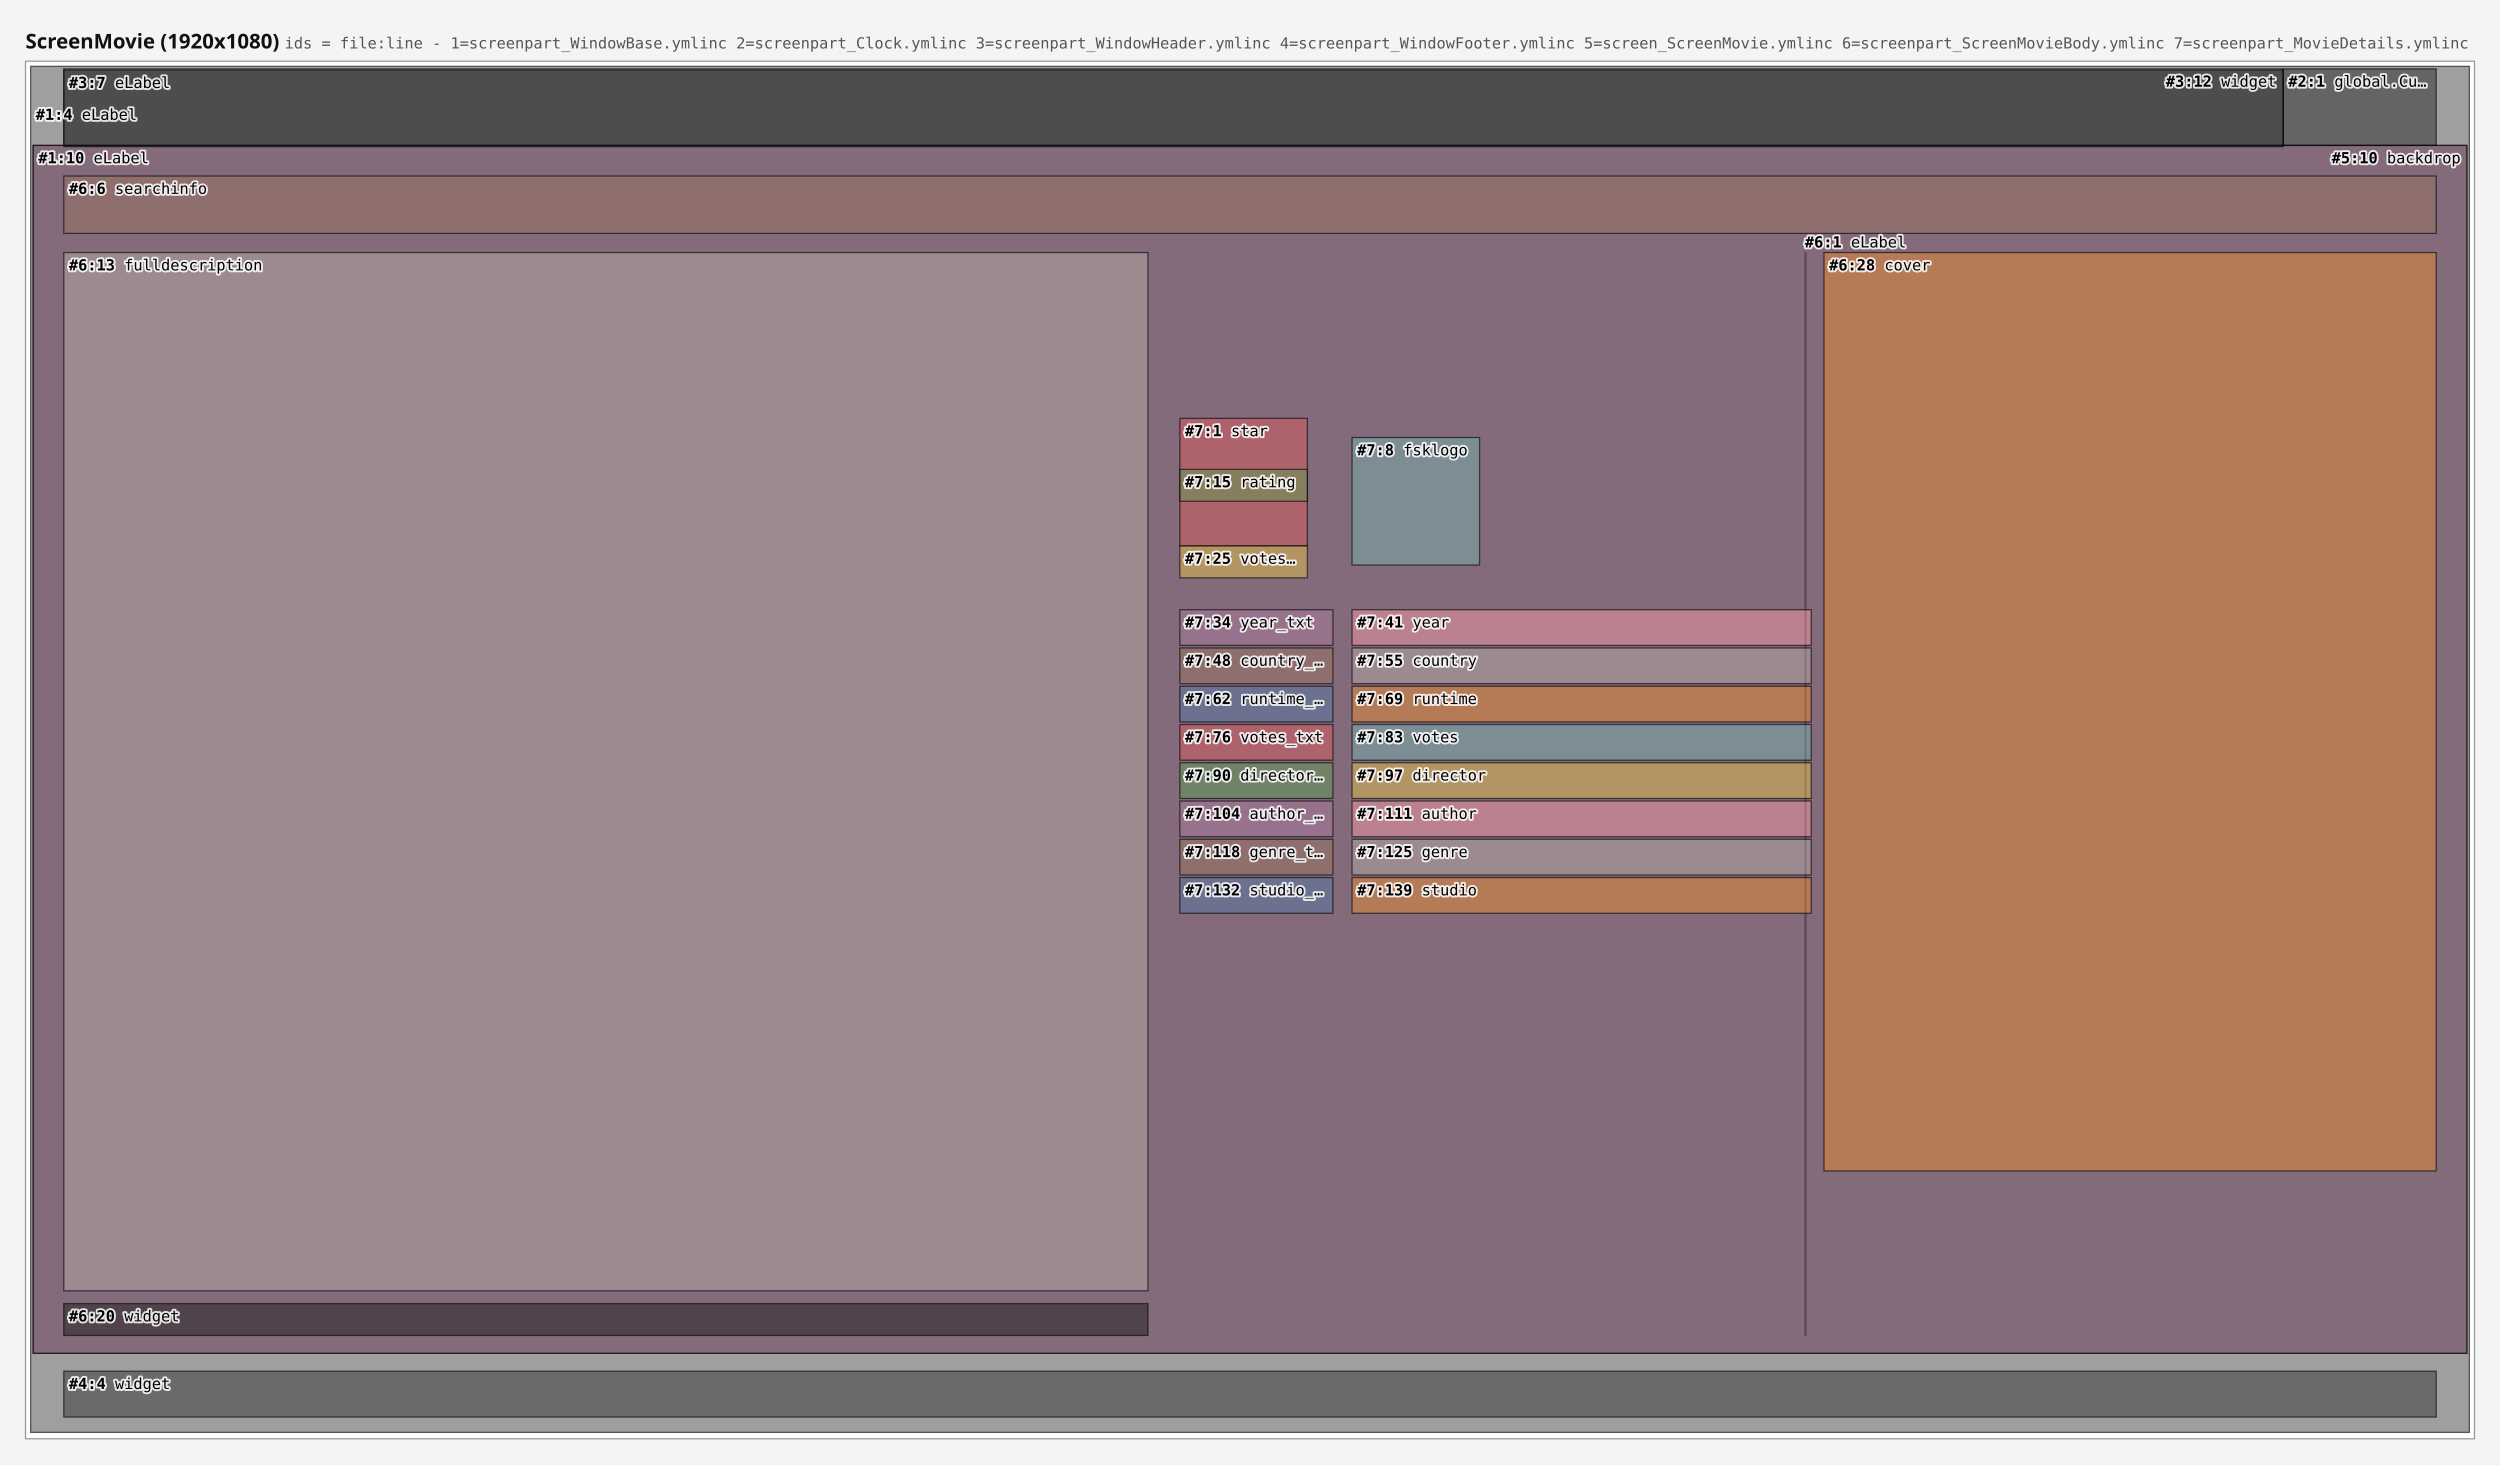
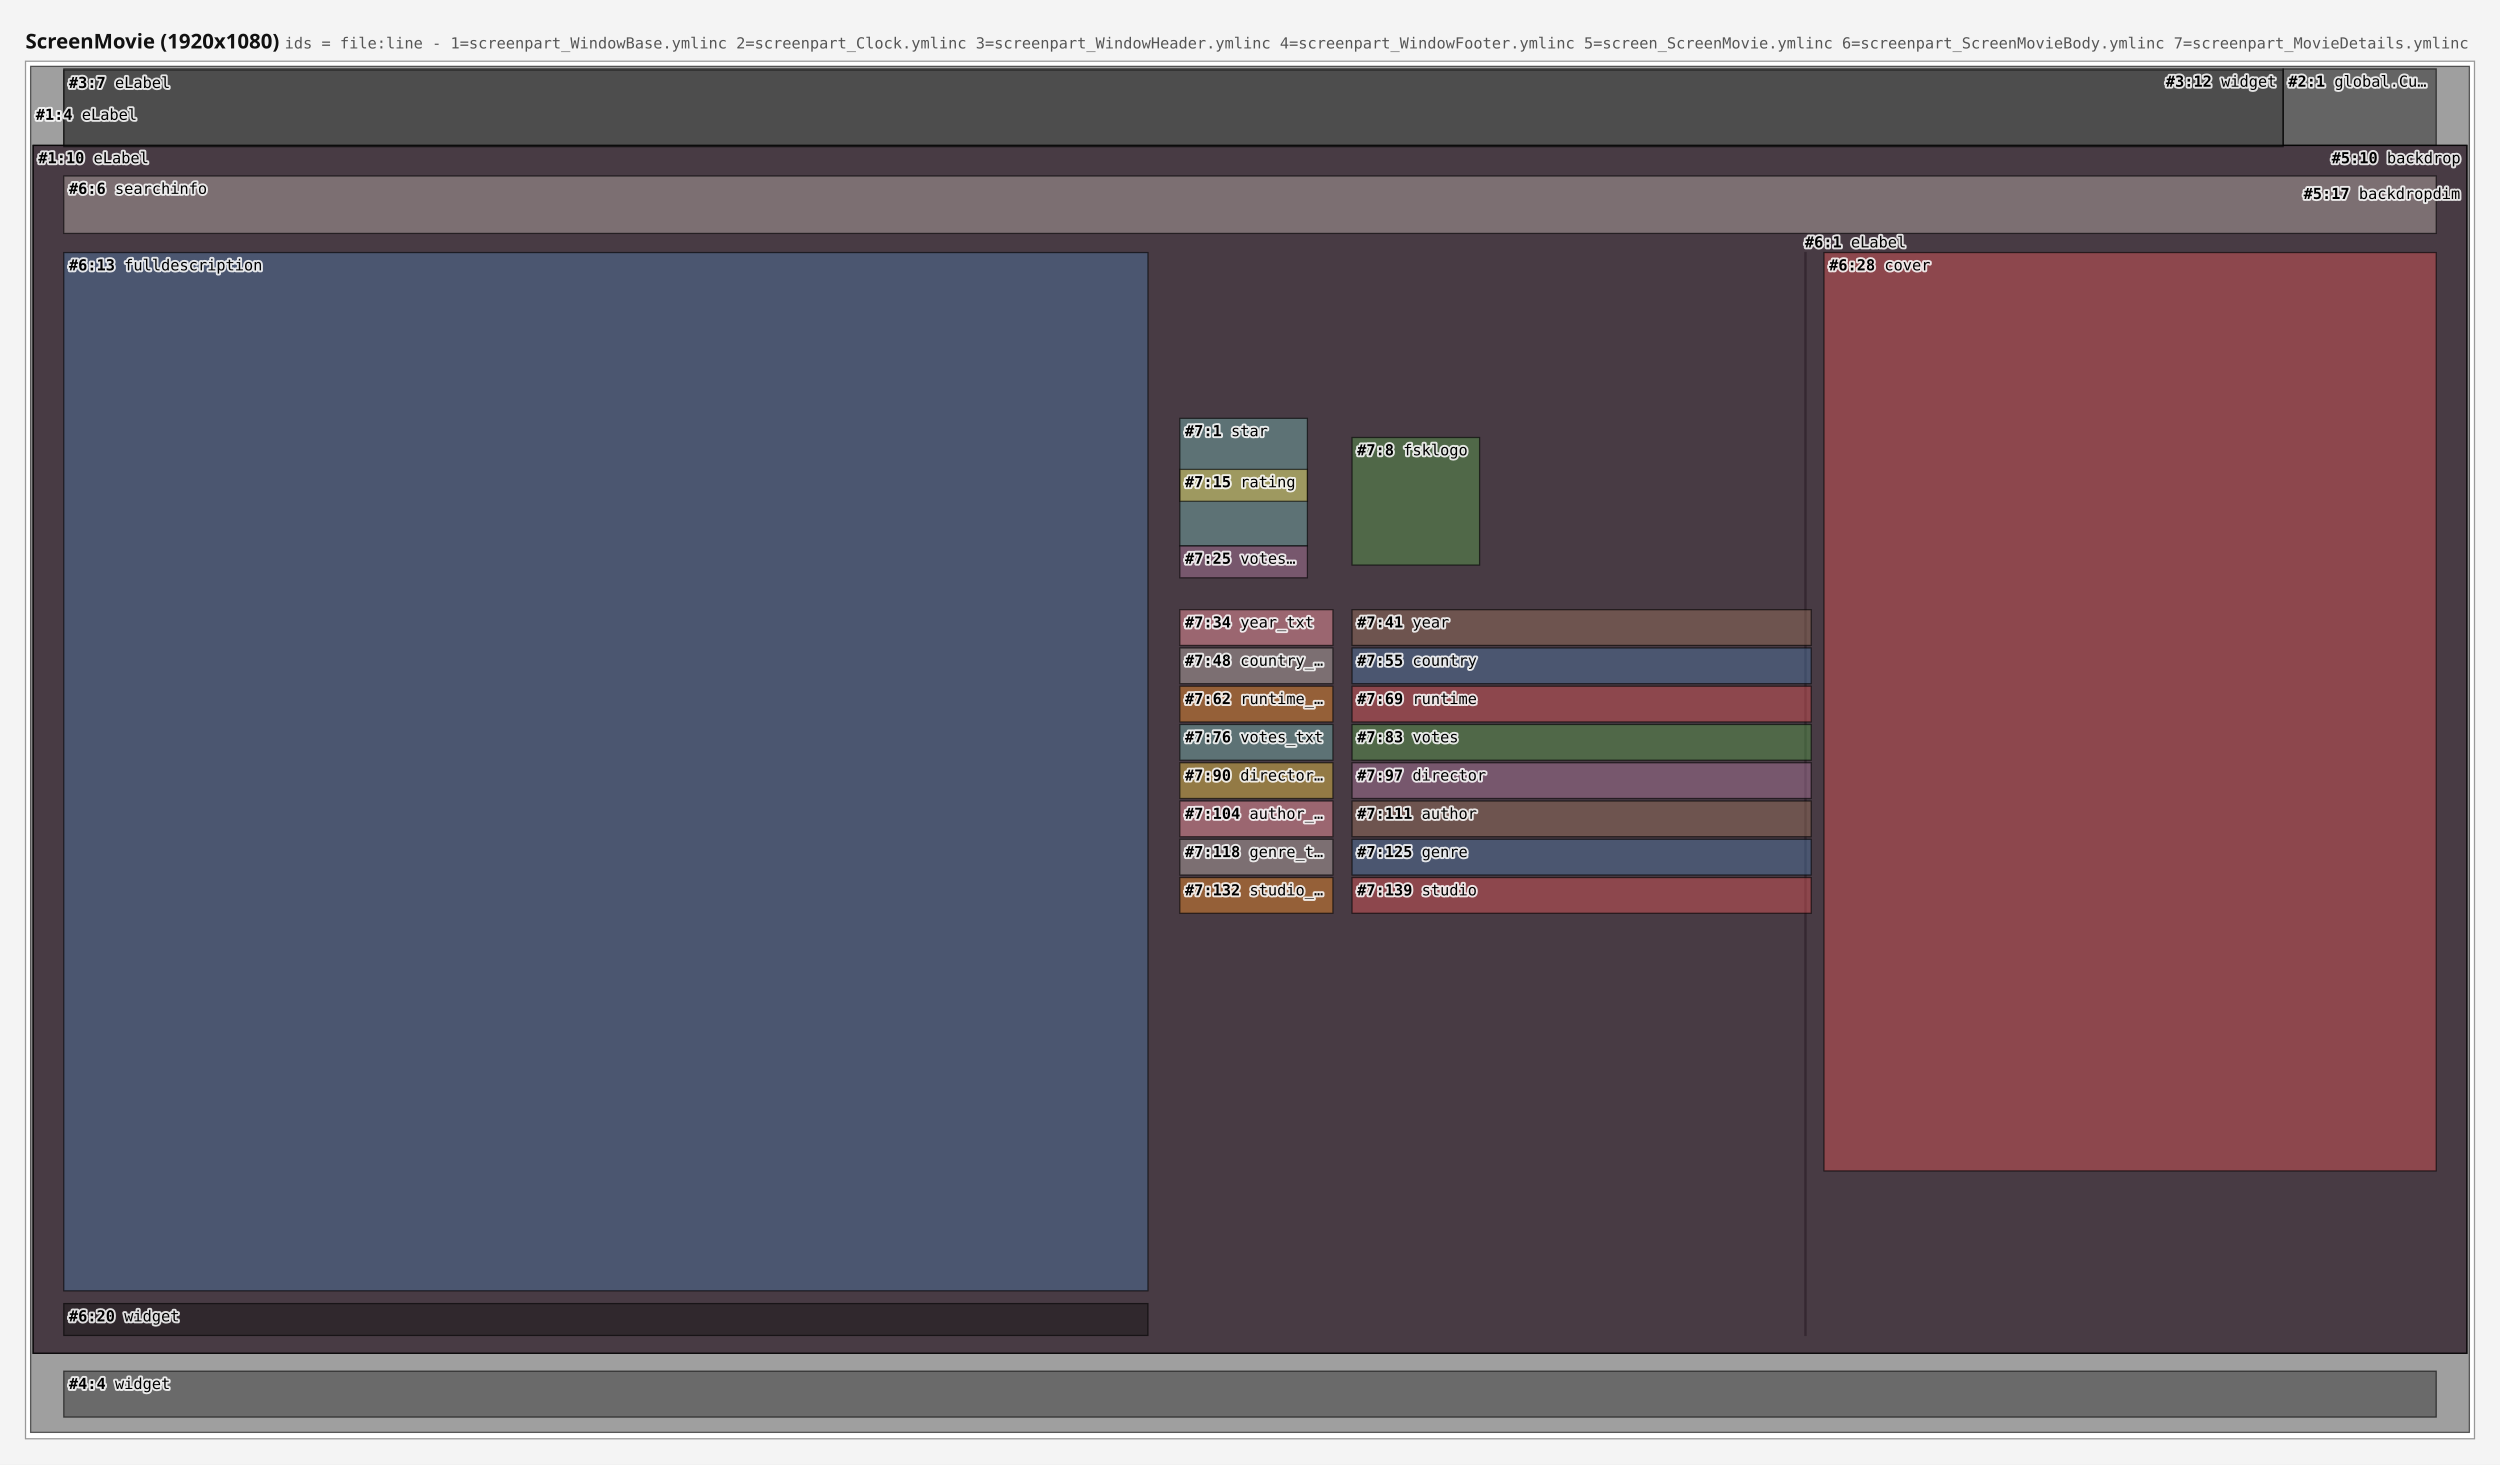
<svg xmlns="http://www.w3.org/2000/svg" width="1960" height="1148" viewBox="0 0 1960 1148">
  <rect x="0" y="0" width="1960" height="1148" fill="#f4f4f4" />
  <text x="20" y="38" font-family="sans-serif" font-size="16" font-weight="bold" fill="#111111">ScreenMovie (1920x1080) <tspan font-family="monospace" font-size="12" font-weight="normal" fill="#555555">ids = file:line - 1=screenpart_WindowBase.ymlinc  2=screenpart_Clock.ymlinc  3=screenpart_WindowHeader.ymlinc  4=screenpart_WindowFooter.ymlinc  5=screen_ScreenMovie.ymlinc  6=screenpart_ScreenMovieBody.ymlinc  7=screenpart_MovieDetails.ymlinc</tspan>
  </text>
  <g data-screen="0" transform="translate(20,48)">
    <rect x="0" y="0" width="1920" height="1080" fill="#ffffff" stroke="#999999" stroke-width="1" />
    <rect data-ref="0:0" data-src="screenpart_WindowBase.ymlinc:4" x="4" y="4" width="1912" height="1071" fill="#2c2c2c" fill-opacity="0.45" stroke="#000000" stroke-opacity="0.6" stroke-width="1" />
    <rect data-ref="0:1" data-src="screenpart_WindowBase.ymlinc:10" x="6" y="66" width="1908" height="947" fill="#121212" fill-opacity="0.45" stroke="#000000" stroke-opacity="0.6" stroke-width="1" />
-     <rect data-ref="0:7" data-src="screenpart_ScreenMovieBody.ymlinc:1" x="1395" y="150" width="1" height="849" fill="#424242" fill-opacity="0.45" stroke="#000000" stroke-opacity="0.6" stroke-width="1" />
+     <rect data-ref="0:8" data-src="screenpart_ScreenMovieBody.ymlinc:1" x="1395" y="150" width="1" height="849" fill="#424242" fill-opacity="0.45" stroke="#000000" stroke-opacity="0.6" stroke-width="1" />
    <rect data-ref="0:6" data-src="screen_ScreenMovie.ymlinc:10" x="6" y="66" width="1908" height="947" fill="#b07aa1" fill-opacity="0.45" stroke="#000000" stroke-opacity="0.6" stroke-width="1" />
-     <rect data-ref="0:8" data-src="screenpart_ScreenMovieBody.ymlinc:6" x="30" y="90" width="1860" height="45" fill="#9c755f" fill-opacity="0.45" stroke="#000000" stroke-opacity="0.6" stroke-width="1" />
-     <rect data-ref="0:9" data-src="screenpart_ScreenMovieBody.ymlinc:13" x="30" y="150" width="850" height="814" fill="#bab0ac" fill-opacity="0.45" stroke="#000000" stroke-opacity="0.6" stroke-width="1" />
-     <rect data-ref="0:10" data-src="screenpart_ScreenMovieBody.ymlinc:20" x="30" y="974" width="850" height="25" fill="#121212" fill-opacity="0.45" stroke="#000000" stroke-opacity="0.6" stroke-width="1" />
-     <rect data-ref="0:11" data-src="screenpart_ScreenMovieBody.ymlinc:28" x="1410" y="150" width="480" height="720" fill="#f28e2b" fill-opacity="0.45" stroke="#000000" stroke-opacity="0.6" stroke-width="1" />
-     <rect data-ref="0:12" data-src="screenpart_MovieDetails.ymlinc:1" x="905" y="280" width="100" height="100" fill="#e15759" fill-opacity="0.45" stroke="#000000" stroke-opacity="0.6" stroke-width="1" />
-     <rect data-ref="0:16" data-src="screenpart_MovieDetails.ymlinc:34" x="905" y="430" width="120" height="28" fill="#b07aa1" fill-opacity="0.45" stroke="#000000" stroke-opacity="0.6" stroke-width="1" />
-     <rect data-ref="0:17" data-src="screenpart_MovieDetails.ymlinc:41" x="1040" y="430" width="360" height="28" fill="#ff9da7" fill-opacity="0.45" stroke="#000000" stroke-opacity="0.6" stroke-width="1" />
-     <rect data-ref="0:18" data-src="screenpart_MovieDetails.ymlinc:48" x="905" y="460" width="120" height="28" fill="#9c755f" fill-opacity="0.45" stroke="#000000" stroke-opacity="0.6" stroke-width="1" />
-     <rect data-ref="0:19" data-src="screenpart_MovieDetails.ymlinc:55" x="1040" y="460" width="360" height="28" fill="#bab0ac" fill-opacity="0.45" stroke="#000000" stroke-opacity="0.6" stroke-width="1" />
-     <rect data-ref="0:20" data-src="screenpart_MovieDetails.ymlinc:62" x="905" y="490" width="120" height="28" fill="#4e79a7" fill-opacity="0.45" stroke="#000000" stroke-opacity="0.6" stroke-width="1" />
-     <rect data-ref="0:21" data-src="screenpart_MovieDetails.ymlinc:69" x="1040" y="490" width="360" height="28" fill="#f28e2b" fill-opacity="0.45" stroke="#000000" stroke-opacity="0.6" stroke-width="1" />
-     <rect data-ref="0:22" data-src="screenpart_MovieDetails.ymlinc:76" x="905" y="520" width="120" height="28" fill="#e15759" fill-opacity="0.45" stroke="#000000" stroke-opacity="0.6" stroke-width="1" />
-     <rect data-ref="0:23" data-src="screenpart_MovieDetails.ymlinc:83" x="1040" y="520" width="360" height="28" fill="#76b7b2" fill-opacity="0.45" stroke="#000000" stroke-opacity="0.6" stroke-width="1" />
-     <rect data-ref="0:24" data-src="screenpart_MovieDetails.ymlinc:90" x="905" y="550" width="120" height="28" fill="#59a14f" fill-opacity="0.45" stroke="#000000" stroke-opacity="0.6" stroke-width="1" />
-     <rect data-ref="0:25" data-src="screenpart_MovieDetails.ymlinc:97" x="1040" y="550" width="360" height="28" fill="#edc948" fill-opacity="0.45" stroke="#000000" stroke-opacity="0.6" stroke-width="1" />
-     <rect data-ref="0:26" data-src="screenpart_MovieDetails.ymlinc:104" x="905" y="580" width="120" height="28" fill="#b07aa1" fill-opacity="0.45" stroke="#000000" stroke-opacity="0.6" stroke-width="1" />
-     <rect data-ref="0:27" data-src="screenpart_MovieDetails.ymlinc:111" x="1040" y="580" width="360" height="28" fill="#ff9da7" fill-opacity="0.45" stroke="#000000" stroke-opacity="0.6" stroke-width="1" />
-     <rect data-ref="0:28" data-src="screenpart_MovieDetails.ymlinc:118" x="905" y="610" width="120" height="28" fill="#9c755f" fill-opacity="0.45" stroke="#000000" stroke-opacity="0.6" stroke-width="1" />
-     <rect data-ref="0:29" data-src="screenpart_MovieDetails.ymlinc:125" x="1040" y="610" width="360" height="28" fill="#bab0ac" fill-opacity="0.45" stroke="#000000" stroke-opacity="0.6" stroke-width="1" />
-     <rect data-ref="0:30" data-src="screenpart_MovieDetails.ymlinc:132" x="905" y="640" width="120" height="28" fill="#4e79a7" fill-opacity="0.45" stroke="#000000" stroke-opacity="0.6" stroke-width="1" />
-     <rect data-ref="0:31" data-src="screenpart_MovieDetails.ymlinc:139" x="1040" y="640" width="360" height="28" fill="#f28e2b" fill-opacity="0.45" stroke="#000000" stroke-opacity="0.6" stroke-width="1" />
-     <rect data-ref="0:13" data-src="screenpart_MovieDetails.ymlinc:8" x="1040" y="295" width="100" height="100" fill="#76b7b2" fill-opacity="0.45" stroke="#000000" stroke-opacity="0.6" stroke-width="1" />
-     <rect data-ref="0:14" data-src="screenpart_MovieDetails.ymlinc:15" x="905" y="320" width="100" height="25" fill="#59a14f" fill-opacity="0.45" stroke="#000000" stroke-opacity="0.6" stroke-width="1" />
-     <rect data-ref="0:15" data-src="screenpart_MovieDetails.ymlinc:25" x="905" y="380" width="100" height="25" fill="#edc948" fill-opacity="0.45" stroke="#000000" stroke-opacity="0.6" stroke-width="1" />
+     <rect data-ref="0:7" data-src="screen_ScreenMovie.ymlinc:17" x="6" y="66" width="1908" height="947" fill="#000000" fill-opacity="0.45" stroke="#000000" stroke-opacity="0.6" stroke-width="1" />
+     <rect data-ref="0:9" data-src="screenpart_ScreenMovieBody.ymlinc:6" x="30" y="90" width="1860" height="45" fill="#bab0ac" fill-opacity="0.45" stroke="#000000" stroke-opacity="0.6" stroke-width="1" />
+     <rect data-ref="0:10" data-src="screenpart_ScreenMovieBody.ymlinc:13" x="30" y="150" width="850" height="814" fill="#4e79a7" fill-opacity="0.45" stroke="#000000" stroke-opacity="0.6" stroke-width="1" />
+     <rect data-ref="0:11" data-src="screenpart_ScreenMovieBody.ymlinc:20" x="30" y="974" width="850" height="25" fill="#121212" fill-opacity="0.45" stroke="#000000" stroke-opacity="0.6" stroke-width="1" />
+     <rect data-ref="0:12" data-src="screenpart_ScreenMovieBody.ymlinc:28" x="1410" y="150" width="480" height="720" fill="#e15759" fill-opacity="0.45" stroke="#000000" stroke-opacity="0.6" stroke-width="1" />
+     <rect data-ref="0:13" data-src="screenpart_MovieDetails.ymlinc:1" x="905" y="280" width="100" height="100" fill="#76b7b2" fill-opacity="0.45" stroke="#000000" stroke-opacity="0.6" stroke-width="1" />
+     <rect data-ref="0:17" data-src="screenpart_MovieDetails.ymlinc:34" x="905" y="430" width="120" height="28" fill="#ff9da7" fill-opacity="0.45" stroke="#000000" stroke-opacity="0.6" stroke-width="1" />
+     <rect data-ref="0:18" data-src="screenpart_MovieDetails.ymlinc:41" x="1040" y="430" width="360" height="28" fill="#9c755f" fill-opacity="0.45" stroke="#000000" stroke-opacity="0.6" stroke-width="1" />
+     <rect data-ref="0:19" data-src="screenpart_MovieDetails.ymlinc:48" x="905" y="460" width="120" height="28" fill="#bab0ac" fill-opacity="0.45" stroke="#000000" stroke-opacity="0.6" stroke-width="1" />
+     <rect data-ref="0:20" data-src="screenpart_MovieDetails.ymlinc:55" x="1040" y="460" width="360" height="28" fill="#4e79a7" fill-opacity="0.45" stroke="#000000" stroke-opacity="0.6" stroke-width="1" />
+     <rect data-ref="0:21" data-src="screenpart_MovieDetails.ymlinc:62" x="905" y="490" width="120" height="28" fill="#f28e2b" fill-opacity="0.45" stroke="#000000" stroke-opacity="0.6" stroke-width="1" />
+     <rect data-ref="0:22" data-src="screenpart_MovieDetails.ymlinc:69" x="1040" y="490" width="360" height="28" fill="#e15759" fill-opacity="0.45" stroke="#000000" stroke-opacity="0.6" stroke-width="1" />
+     <rect data-ref="0:23" data-src="screenpart_MovieDetails.ymlinc:76" x="905" y="520" width="120" height="28" fill="#76b7b2" fill-opacity="0.45" stroke="#000000" stroke-opacity="0.6" stroke-width="1" />
+     <rect data-ref="0:24" data-src="screenpart_MovieDetails.ymlinc:83" x="1040" y="520" width="360" height="28" fill="#59a14f" fill-opacity="0.45" stroke="#000000" stroke-opacity="0.6" stroke-width="1" />
+     <rect data-ref="0:25" data-src="screenpart_MovieDetails.ymlinc:90" x="905" y="550" width="120" height="28" fill="#edc948" fill-opacity="0.45" stroke="#000000" stroke-opacity="0.6" stroke-width="1" />
+     <rect data-ref="0:26" data-src="screenpart_MovieDetails.ymlinc:97" x="1040" y="550" width="360" height="28" fill="#b07aa1" fill-opacity="0.45" stroke="#000000" stroke-opacity="0.6" stroke-width="1" />
+     <rect data-ref="0:27" data-src="screenpart_MovieDetails.ymlinc:104" x="905" y="580" width="120" height="28" fill="#ff9da7" fill-opacity="0.45" stroke="#000000" stroke-opacity="0.6" stroke-width="1" />
+     <rect data-ref="0:28" data-src="screenpart_MovieDetails.ymlinc:111" x="1040" y="580" width="360" height="28" fill="#9c755f" fill-opacity="0.45" stroke="#000000" stroke-opacity="0.6" stroke-width="1" />
+     <rect data-ref="0:29" data-src="screenpart_MovieDetails.ymlinc:118" x="905" y="610" width="120" height="28" fill="#bab0ac" fill-opacity="0.45" stroke="#000000" stroke-opacity="0.6" stroke-width="1" />
+     <rect data-ref="0:30" data-src="screenpart_MovieDetails.ymlinc:125" x="1040" y="610" width="360" height="28" fill="#4e79a7" fill-opacity="0.45" stroke="#000000" stroke-opacity="0.6" stroke-width="1" />
+     <rect data-ref="0:31" data-src="screenpart_MovieDetails.ymlinc:132" x="905" y="640" width="120" height="28" fill="#f28e2b" fill-opacity="0.45" stroke="#000000" stroke-opacity="0.6" stroke-width="1" />
+     <rect data-ref="0:32" data-src="screenpart_MovieDetails.ymlinc:139" x="1040" y="640" width="360" height="28" fill="#e15759" fill-opacity="0.45" stroke="#000000" stroke-opacity="0.6" stroke-width="1" />
+     <rect data-ref="0:14" data-src="screenpart_MovieDetails.ymlinc:8" x="1040" y="295" width="100" height="100" fill="#59a14f" fill-opacity="0.45" stroke="#000000" stroke-opacity="0.6" stroke-width="1" />
+     <rect data-ref="0:15" data-src="screenpart_MovieDetails.ymlinc:15" x="905" y="320" width="100" height="25" fill="#edc948" fill-opacity="0.45" stroke="#000000" stroke-opacity="0.6" stroke-width="1" />
+     <rect data-ref="0:16" data-src="screenpart_MovieDetails.ymlinc:25" x="905" y="380" width="100" height="25" fill="#b07aa1" fill-opacity="0.45" stroke="#000000" stroke-opacity="0.6" stroke-width="1" />
    <rect data-ref="0:5" data-src="screenpart_WindowFooter.ymlinc:4" x="30" y="1027" width="1860" height="36" fill="#2c2c2c" fill-opacity="0.45" stroke="#000000" stroke-opacity="0.6" stroke-width="1" />
    <rect data-ref="0:3" data-src="screenpart_WindowHeader.ymlinc:7" x="30" y="7" width="1740" height="60" fill="#2c2c2c" fill-opacity="0.45" stroke="#000000" stroke-opacity="0.6" stroke-width="1" />
    <rect data-ref="0:2" data-src="screenpart_Clock.ymlinc:1" x="1770" y="6" width="120" height="60" fill="#1d1d1d" fill-opacity="0.45" stroke="#000000" stroke-opacity="0.6" stroke-width="1" />
    <rect data-ref="0:4" data-src="screenpart_WindowHeader.ymlinc:12" x="30" y="6" width="1740" height="60" fill="#2c2c2c" fill-opacity="0.45" stroke="#000000" stroke-opacity="0.6" stroke-width="1" />
    <g pointer-events="none" font-family="monospace" font-size="12" fill="#000000" stroke="#ffffff" stroke-width="3" stroke-opacity="0.85" stroke-linejoin="round" paint-order="stroke">
      <text x="8" y="46">
        <tspan font-weight="bold">#1:4</tspan> eLabel</text>
      <text x="10" y="80">
        <tspan font-weight="bold">#1:10</tspan> eLabel</text>
      <text x="1395" y="146">
        <tspan font-weight="bold">#6:1</tspan> eLabel</text>
      <text x="1808" y="80">
        <tspan font-weight="bold">#5:10</tspan> backdrop</text>
+       <text x="1786" y="108">
+         <tspan font-weight="bold">#5:17</tspan> backdropdim</text>
      <text x="34" y="104">
        <tspan font-weight="bold">#6:6</tspan> searchinfo</text>
      <text x="34" y="164">
        <tspan font-weight="bold">#6:13</tspan> fulldescription</text>
      <text x="34" y="988">
        <tspan font-weight="bold">#6:20</tspan> widget</text>
      <text x="1414" y="164">
        <tspan font-weight="bold">#6:28</tspan> cover</text>
      <text x="909" y="294">
        <tspan font-weight="bold">#7:1</tspan> star</text>
      <text x="909" y="444">
        <tspan font-weight="bold">#7:34</tspan> year_txt</text>
      <text x="1044" y="444">
        <tspan font-weight="bold">#7:41</tspan> year</text>
      <text x="909" y="474">
        <tspan font-weight="bold">#7:48</tspan> country_…</text>
      <text x="1044" y="474">
        <tspan font-weight="bold">#7:55</tspan> country</text>
      <text x="909" y="504">
        <tspan font-weight="bold">#7:62</tspan> runtime_…</text>
      <text x="1044" y="504">
        <tspan font-weight="bold">#7:69</tspan> runtime</text>
      <text x="909" y="534">
        <tspan font-weight="bold">#7:76</tspan> votes_txt</text>
      <text x="1044" y="534">
        <tspan font-weight="bold">#7:83</tspan> votes</text>
      <text x="909" y="564">
        <tspan font-weight="bold">#7:90</tspan> director…</text>
      <text x="1044" y="564">
        <tspan font-weight="bold">#7:97</tspan> director</text>
      <text x="909" y="594">
        <tspan font-weight="bold">#7:104</tspan> author_…</text>
      <text x="1044" y="594">
        <tspan font-weight="bold">#7:111</tspan> author</text>
      <text x="909" y="624">
        <tspan font-weight="bold">#7:118</tspan> genre_t…</text>
      <text x="1044" y="624">
        <tspan font-weight="bold">#7:125</tspan> genre</text>
      <text x="909" y="654">
        <tspan font-weight="bold">#7:132</tspan> studio_…</text>
      <text x="1044" y="654">
        <tspan font-weight="bold">#7:139</tspan> studio</text>
      <text x="1044" y="309">
        <tspan font-weight="bold">#7:8</tspan> fsklogo</text>
      <text x="909" y="334">
        <tspan font-weight="bold">#7:15</tspan> rating</text>
      <text x="909" y="394">
        <tspan font-weight="bold">#7:25</tspan> votes…</text>
      <text x="34" y="1041">
        <tspan font-weight="bold">#4:4</tspan> widget</text>
      <text x="34" y="21">
        <tspan font-weight="bold">#3:7</tspan> eLabel</text>
      <text x="1774" y="20">
        <tspan font-weight="bold">#2:1</tspan> global.Cu…</text>
      <text x="1678" y="20">
        <tspan font-weight="bold">#3:12</tspan> widget</text>
    </g>
  </g>
</svg>
